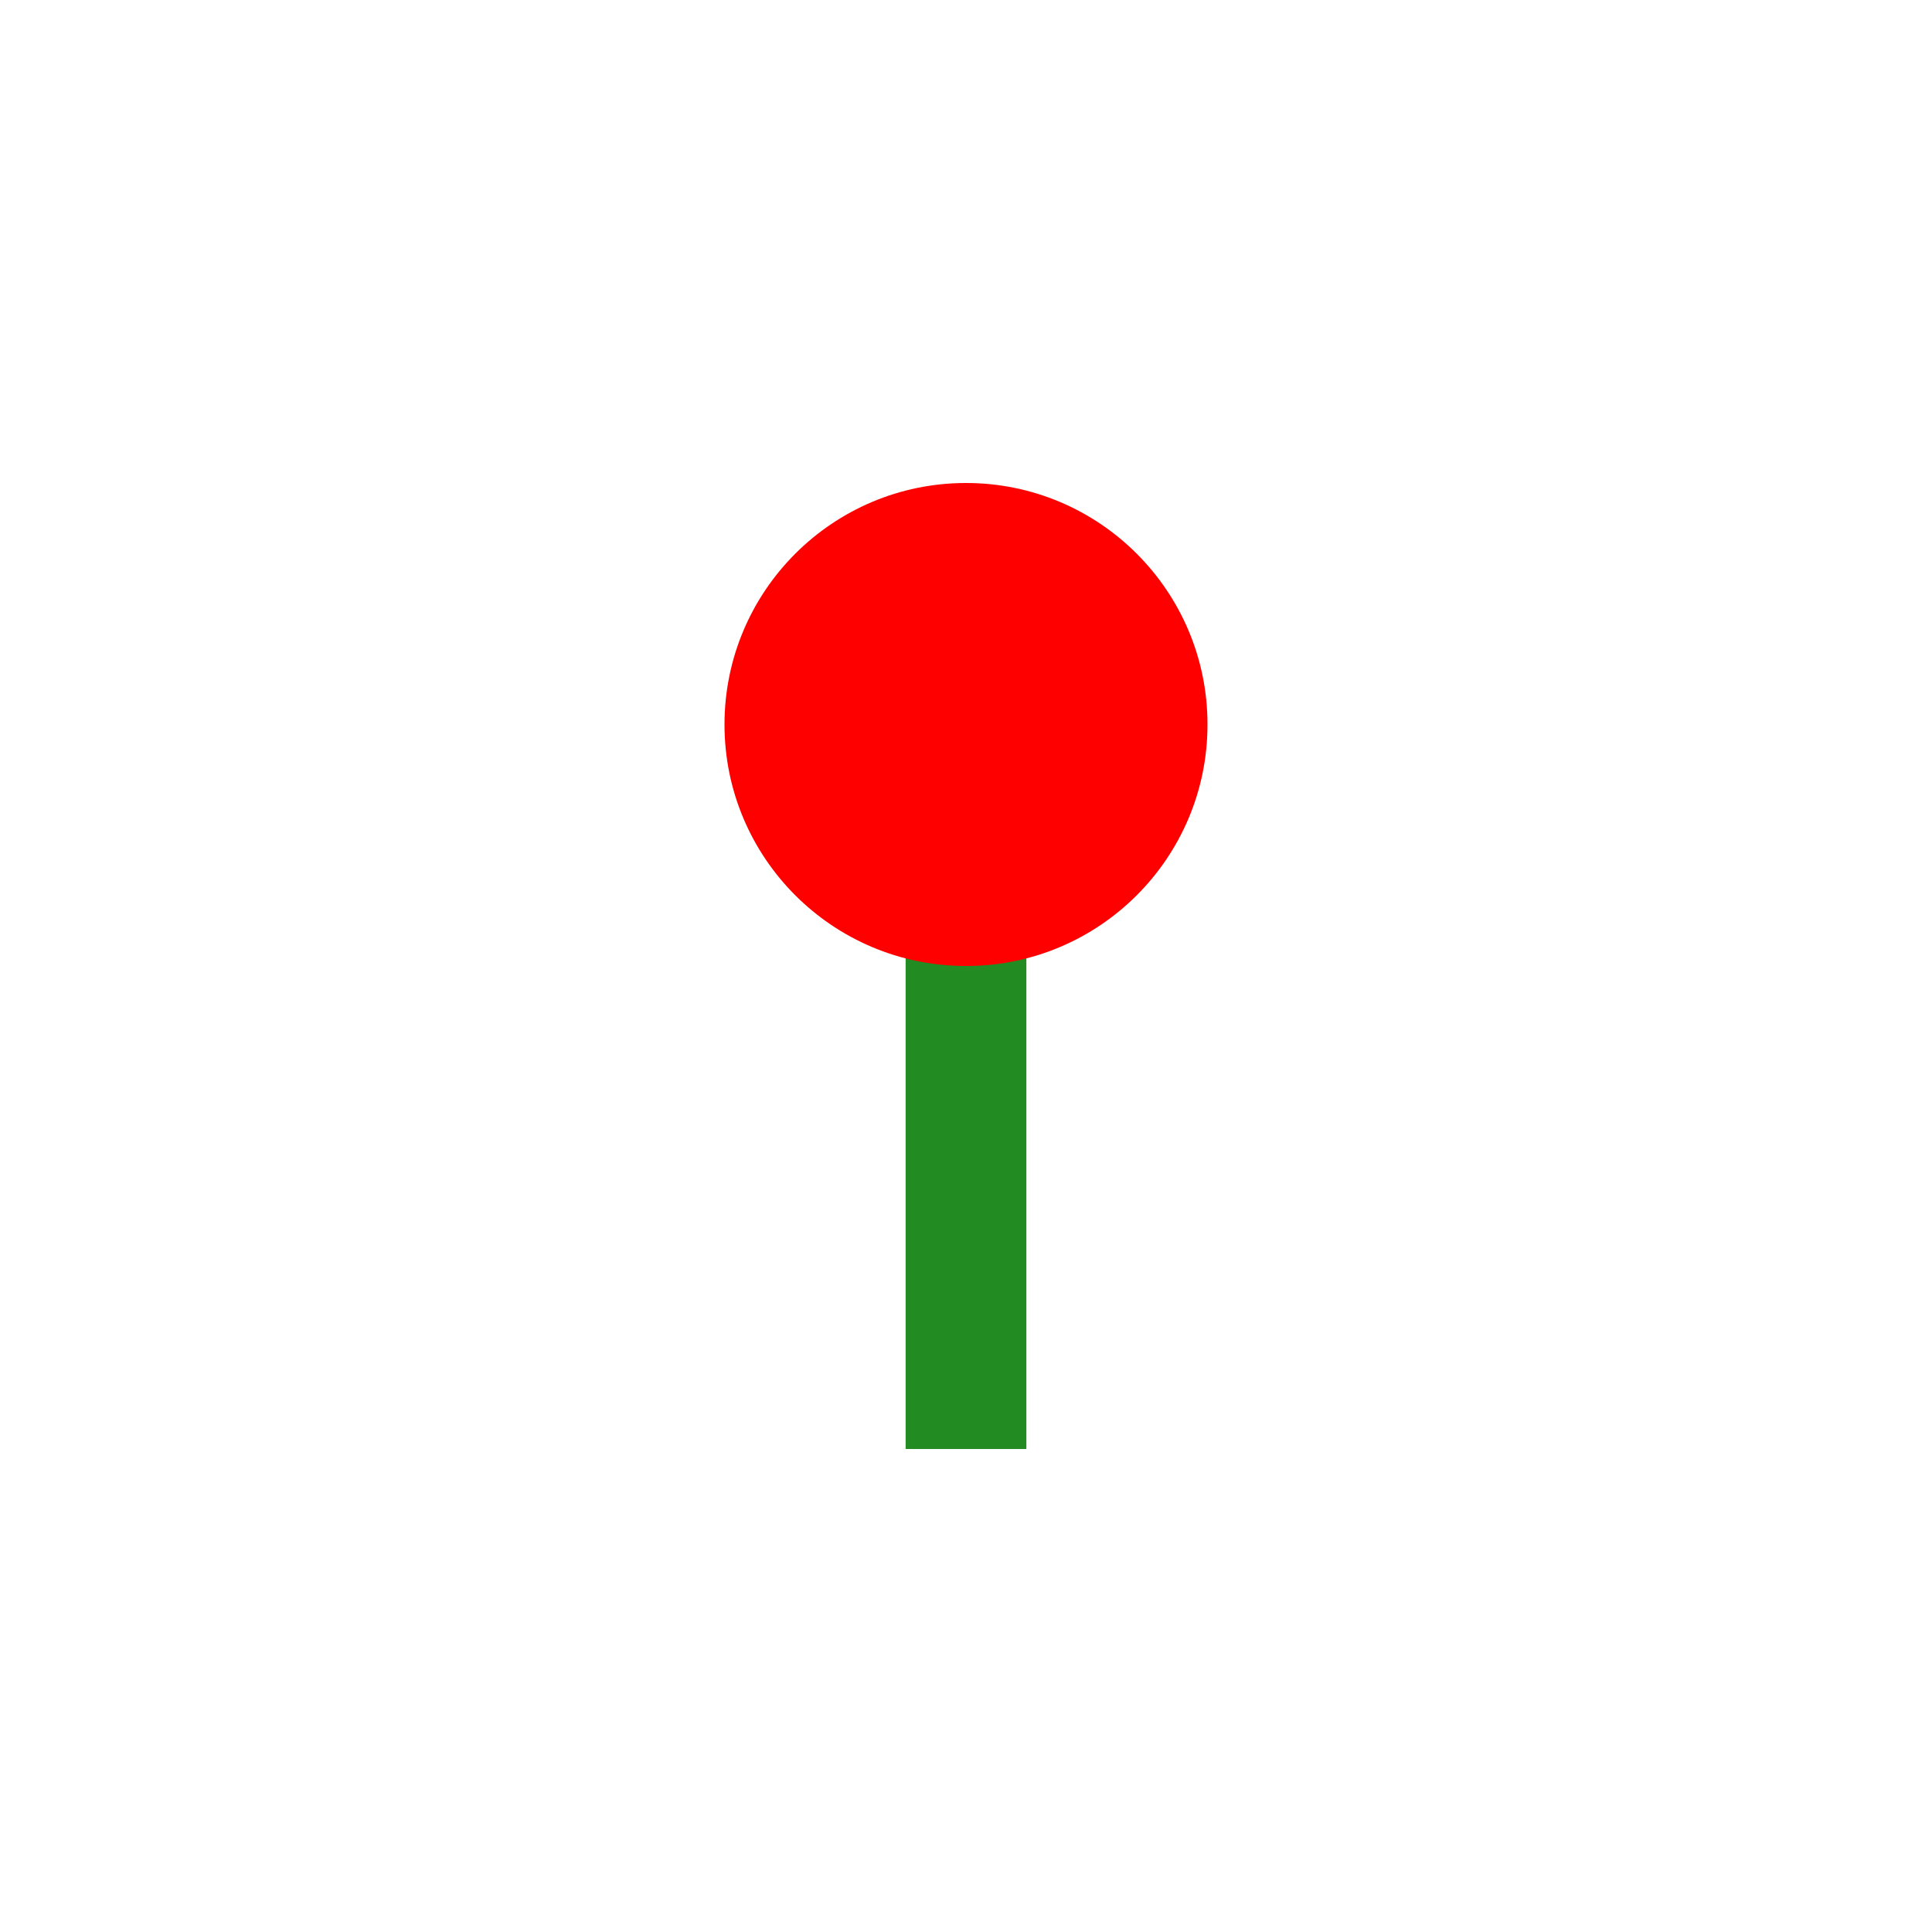
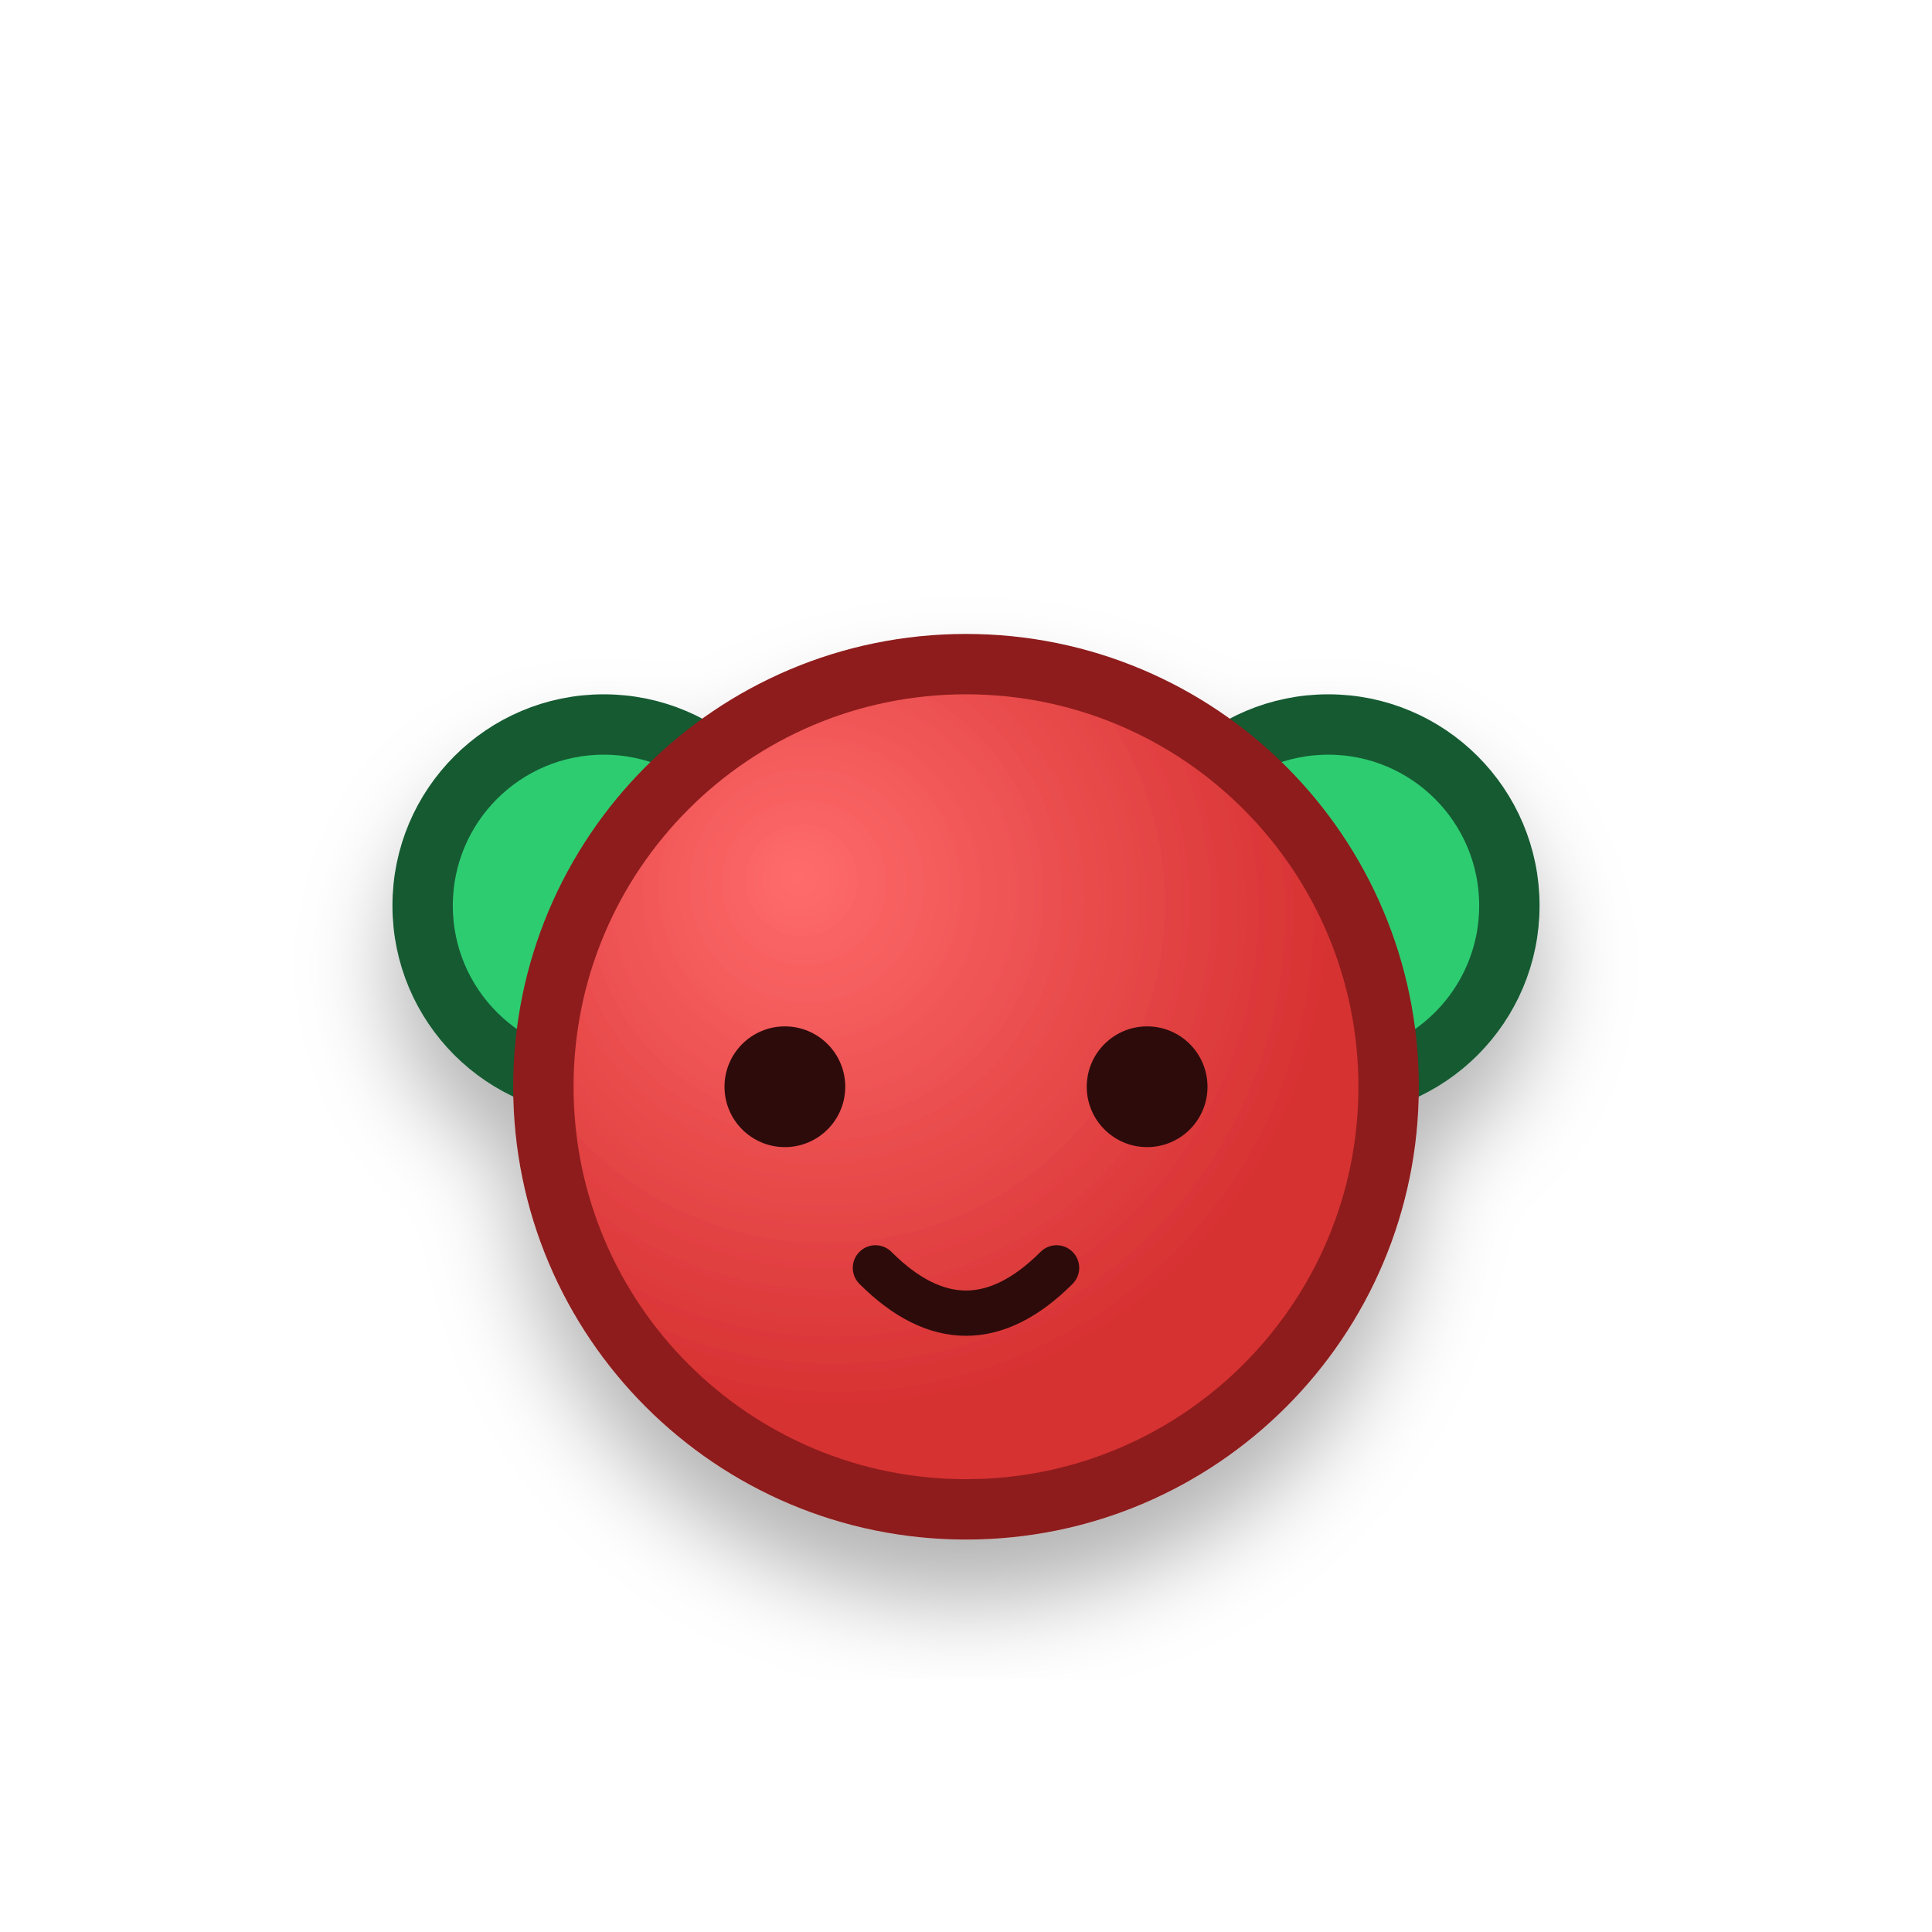
- <svg xmlns="http://www.w3.org/2000/svg" width="32" height="32" viewBox="0 0 32 32">
-   <rect x="15" y="12" width="2" height="12" fill="#228B22" />
-   <circle cx="16" cy="12" r="4" fill="#FF0000" />
+ <svg xmlns="http://www.w3.org/2000/svg" width="64" height="64" viewBox="0 0 64 64">
+   <defs>
+     <radialGradient id="grad_apple" cx="35%" cy="30%" r="60%" fx="30%" fy="25%">
+       <stop offset="0%" stop-color="#FF6B6B" />
+       <stop offset="100%" stop-color="#D63031" />
+     </radialGradient>
+     <filter id="shadow_apple" x="-20%" y="-20%" width="140%" height="140%">
+       <feDropShadow dx="0" dy="2" stdDeviation="1.5" flood-color="#000000" flood-opacity="0.3" />
+     </filter>
+   </defs>
+   <g filter="url(#shadow_apple)">
+     <path d="M32 40 L20 30" stroke="#27AE60" stroke-width="3" stroke-linecap="round" />
+     <circle cx="20" cy="30" r="6" fill="#2ECC71" stroke="#145A32" stroke-width="2" />
+     <path d="M32 40 L44 30" stroke="#27AE60" stroke-width="3" stroke-linecap="round" />
+     <circle cx="44" cy="30" r="6" fill="#2ECC71" stroke="#145A32" stroke-width="2" />
+     <circle cx="32" cy="36" r="14" fill="url(#grad_apple)" stroke="#8E1C1C" stroke-width="2" stroke-linecap="round" stroke-linejoin="round" />
+   </g>
+   <g fill="#2D0B0B" transform="translate(0, 2)">
+     <circle cx="26" cy="34" r="2" />
+     <circle cx="38" cy="34" r="2" />
+     <path d="M29 40 Q32 43 35 40" fill="none" stroke="#2D0B0B" stroke-width="1.5" stroke-linecap="round" />
+   </g>
</svg>
